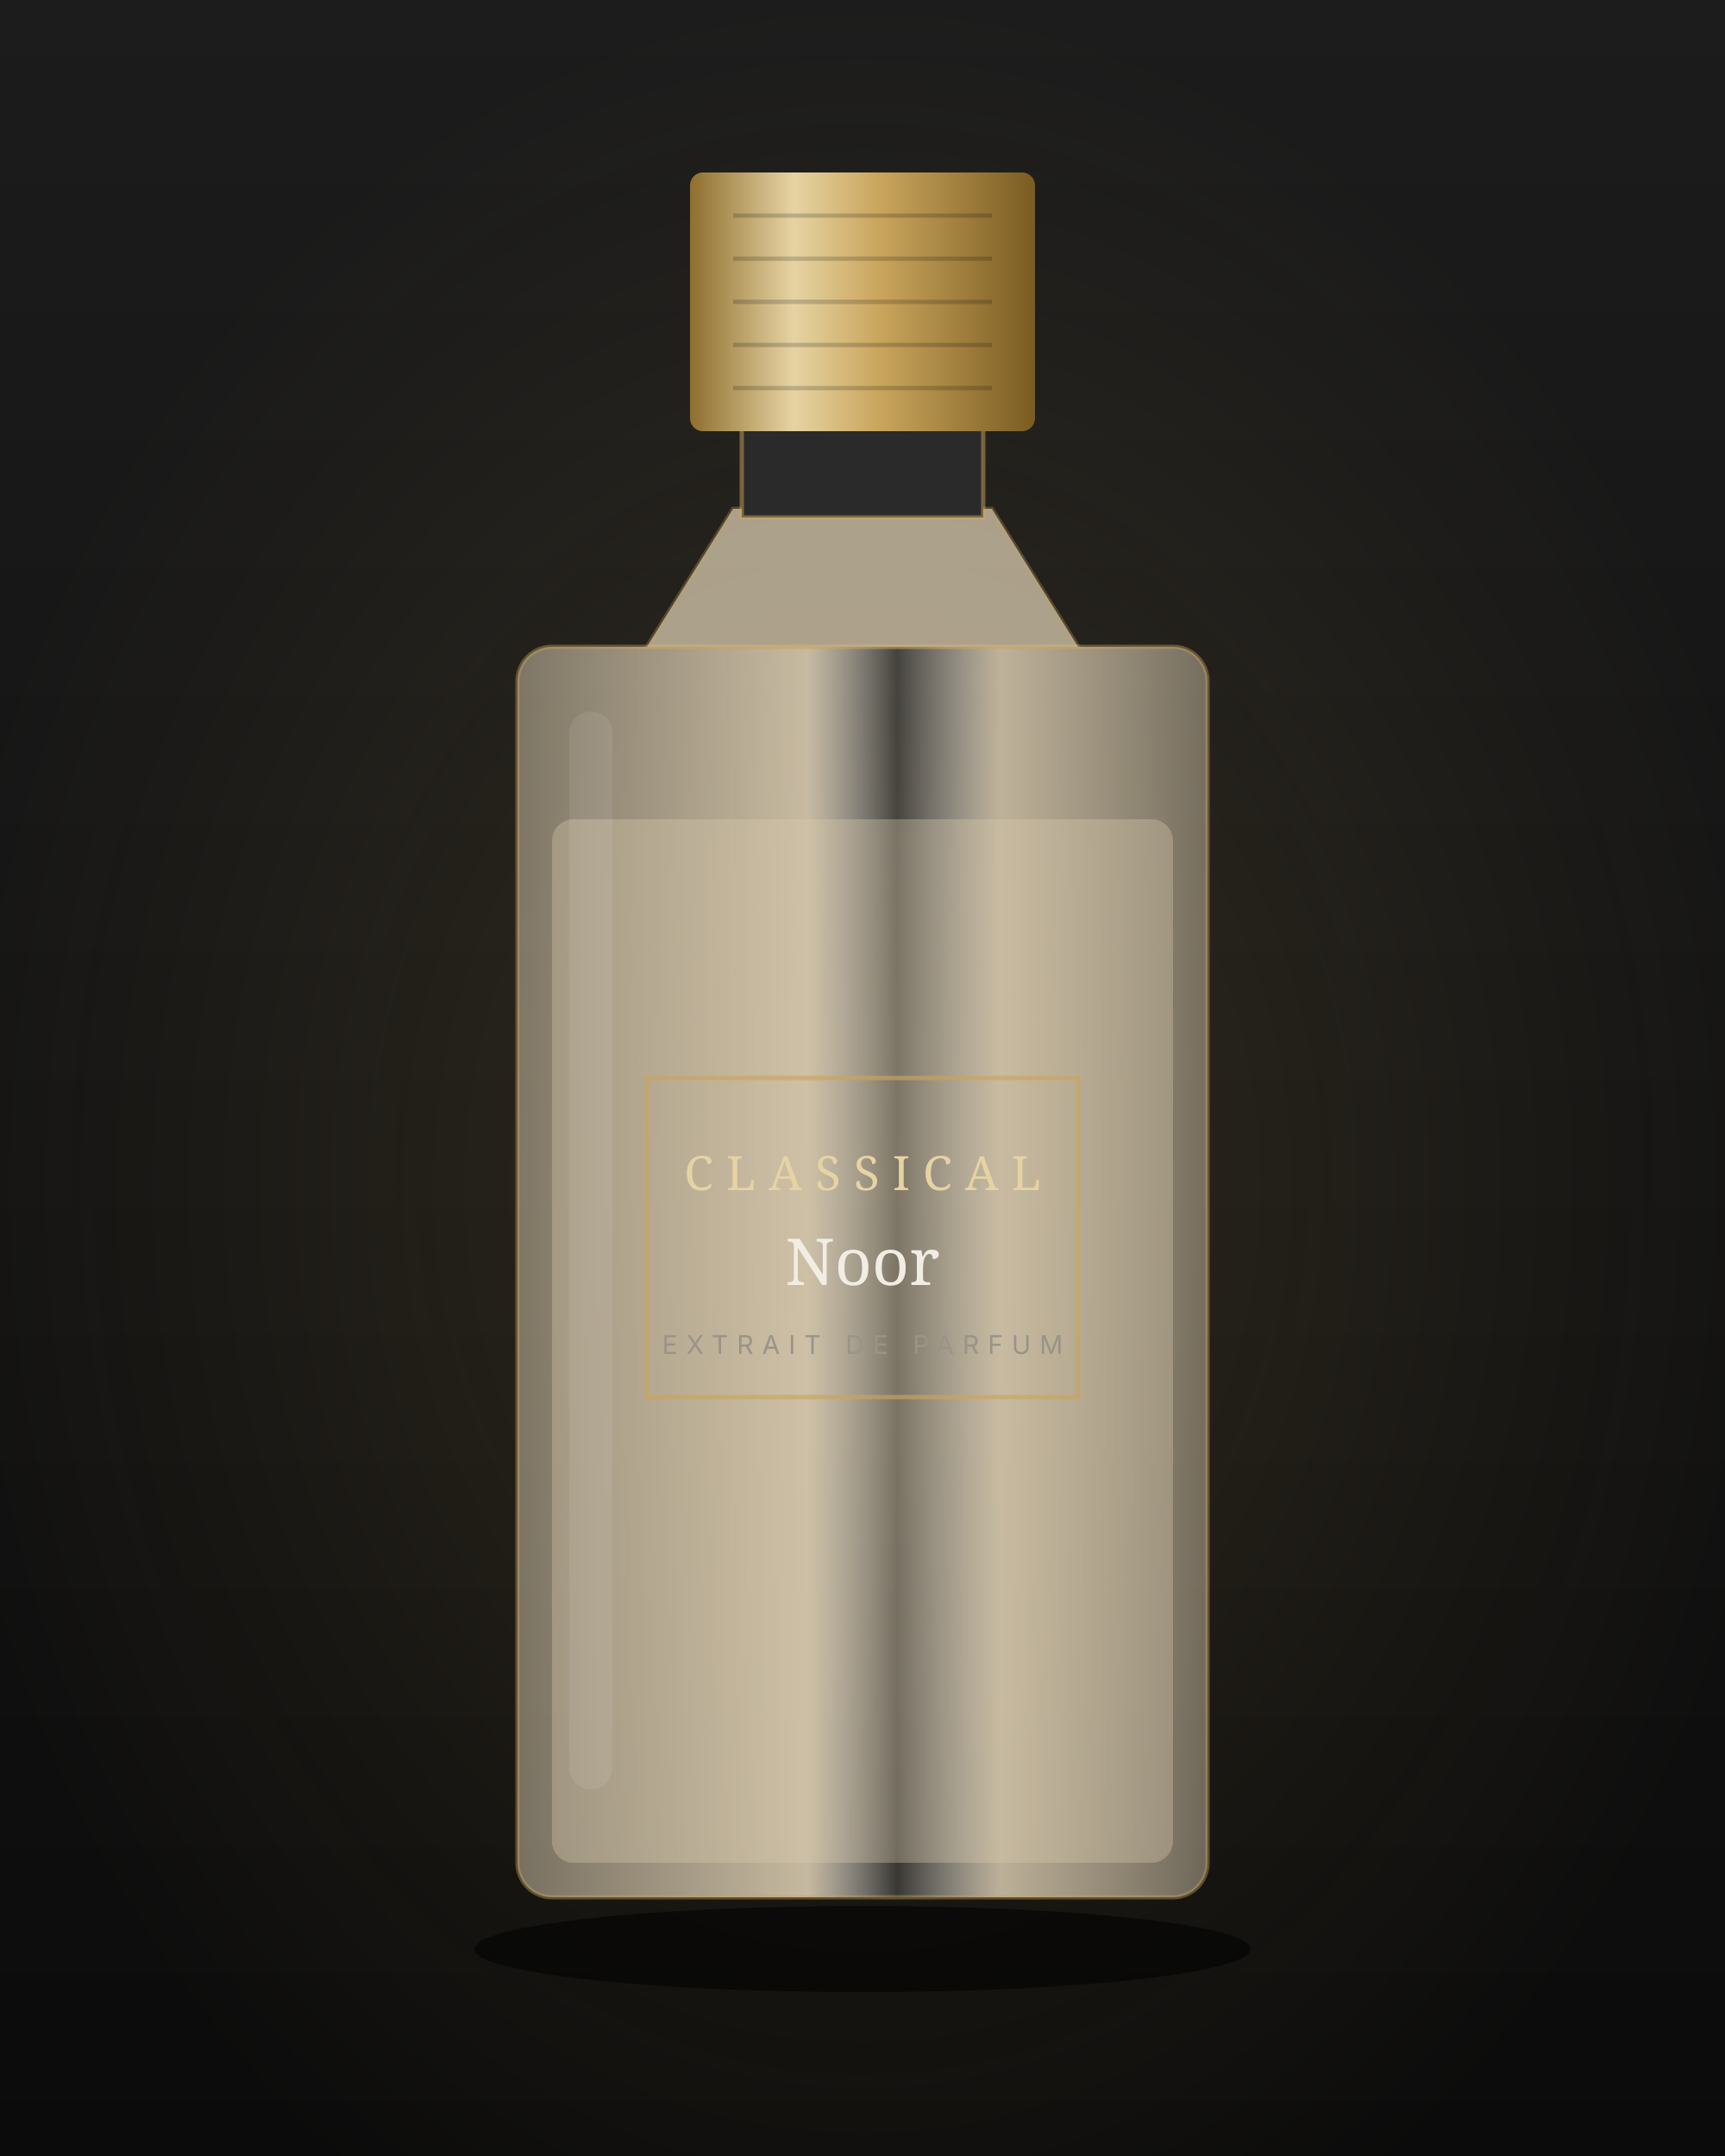
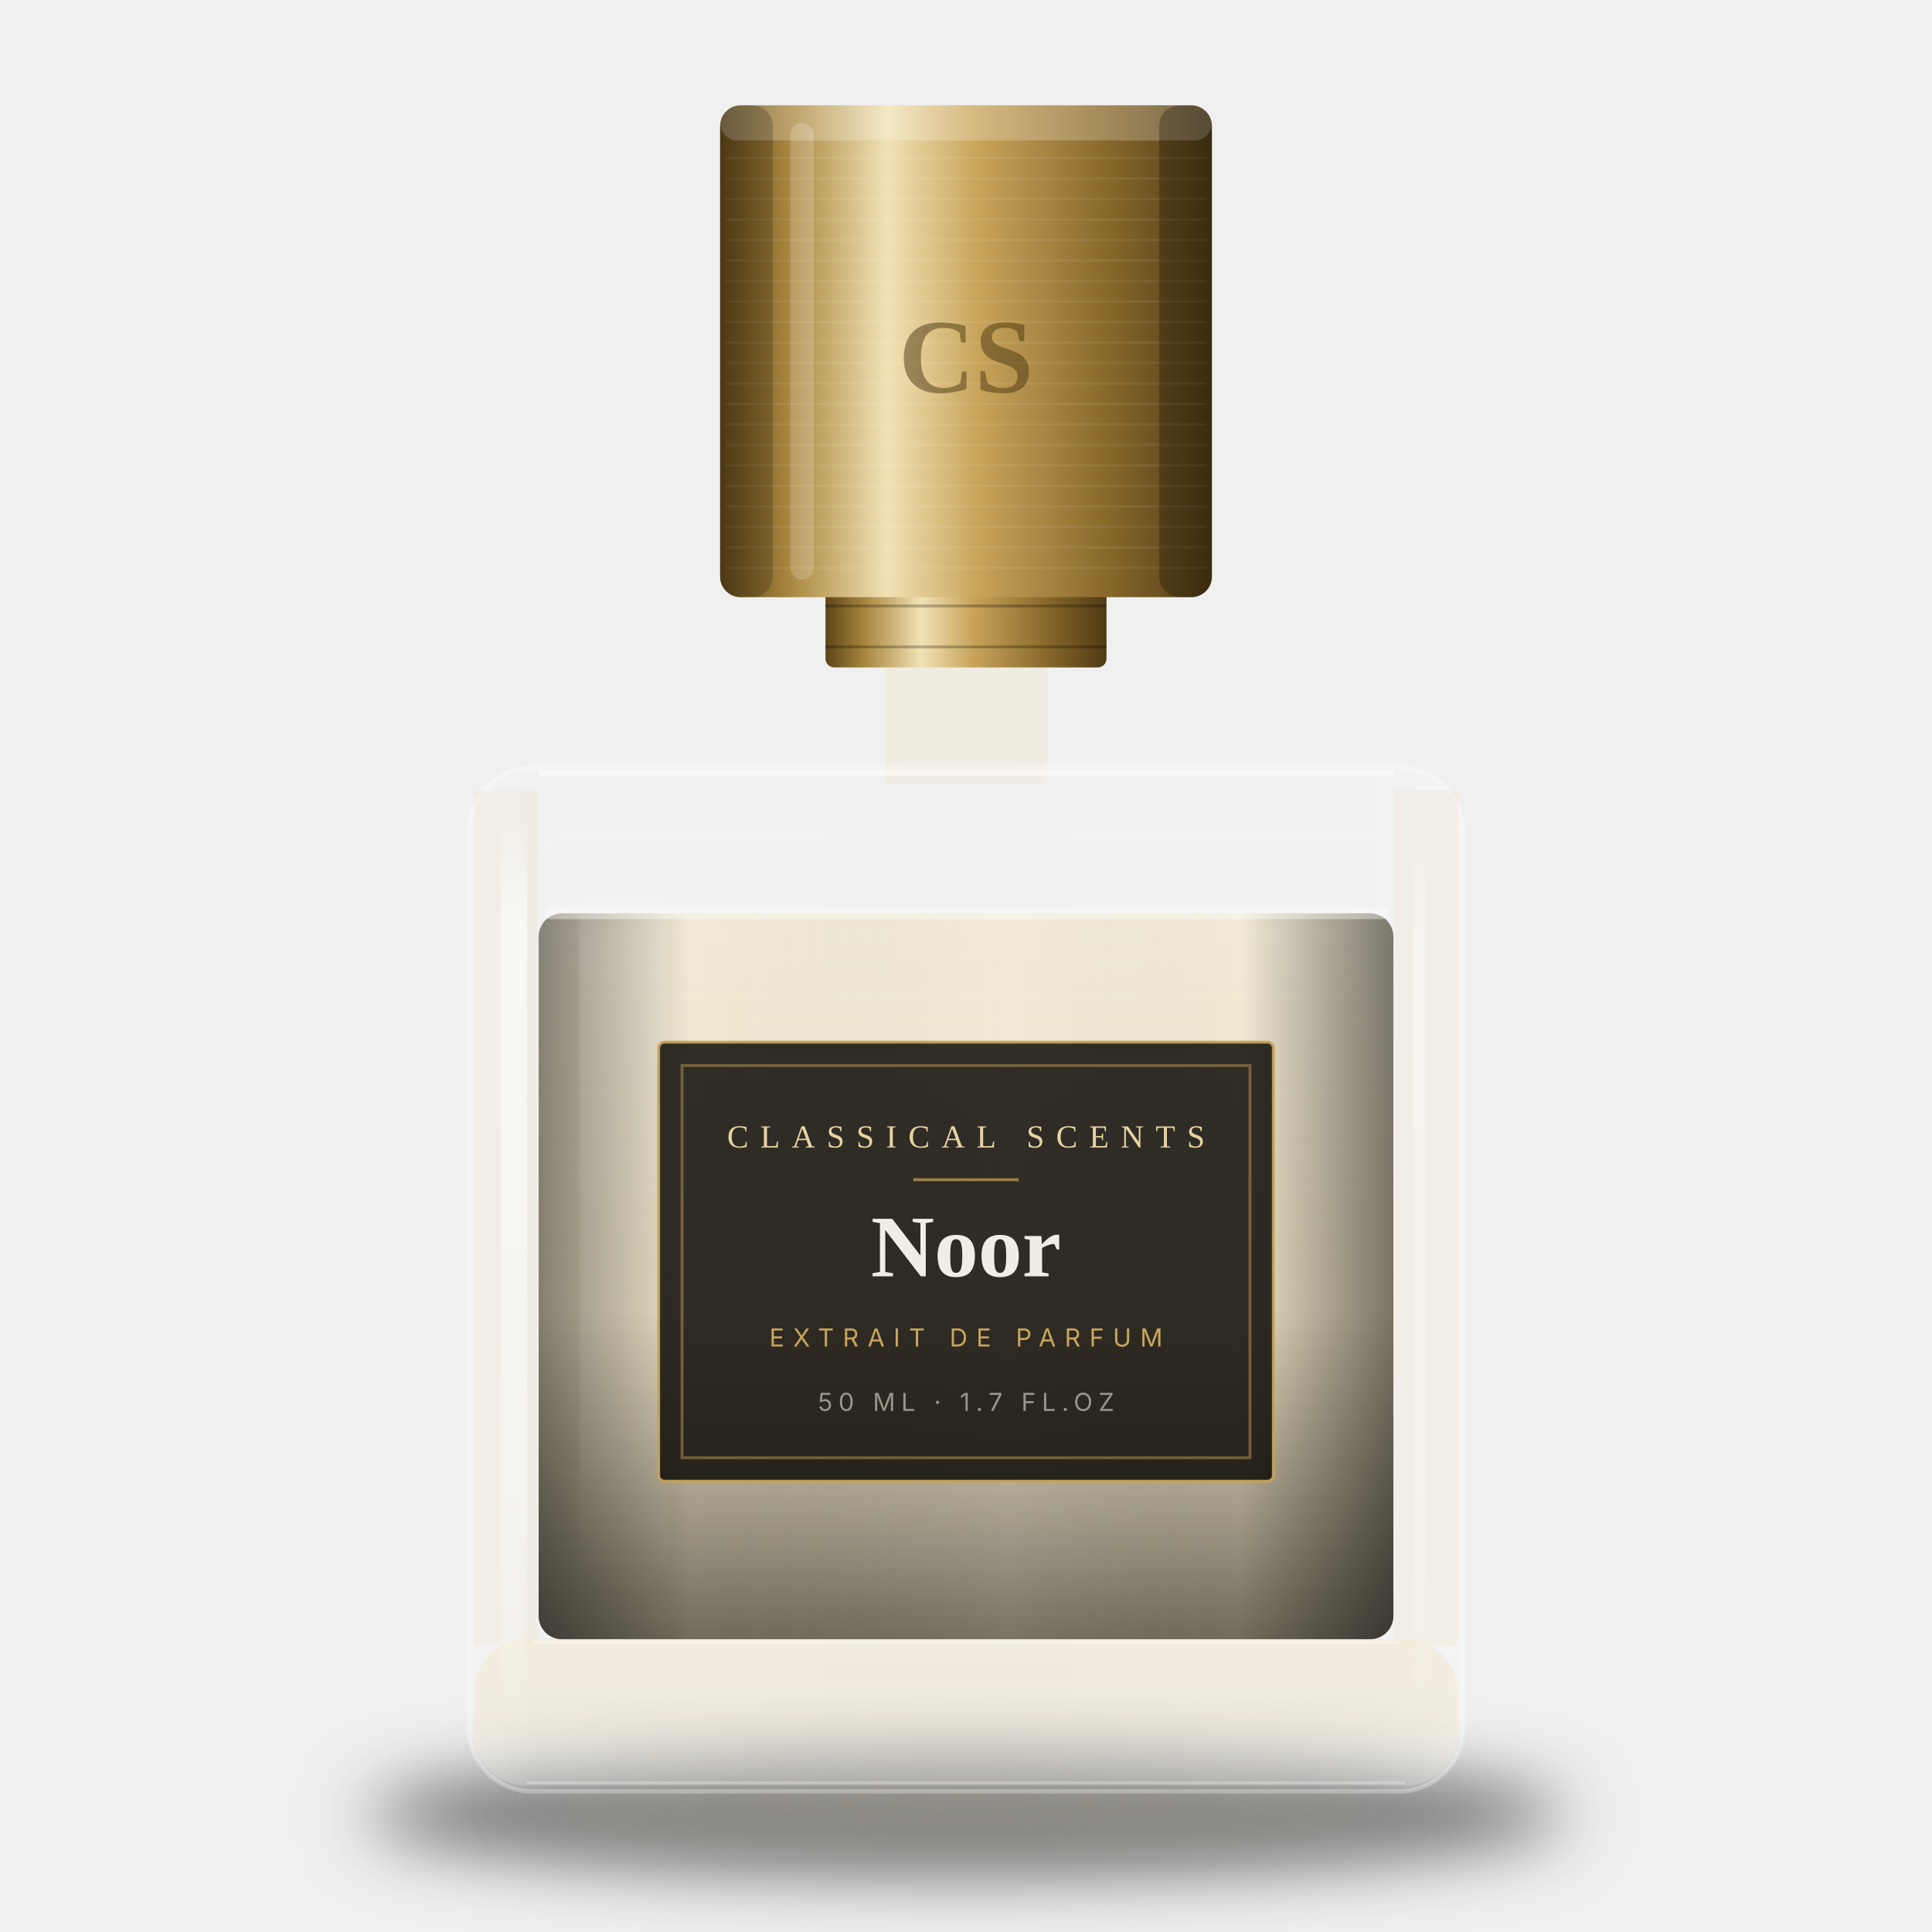
- <svg xmlns="http://www.w3.org/2000/svg" width="400" height="500" viewBox="0 0 400 500" role="img" aria-label="Noor bottle">
+ <svg xmlns="http://www.w3.org/2000/svg" width="800" height="800" viewBox="70 110 660 660" role="img" aria-label="Noor 50ml bottle">
  <defs>
-     <linearGradient id="p1bg" x1="0" y1="0" x2="0" y2="1">
-       <stop offset="0" stop-color="#1C1C1C" />
-       <stop offset="1" stop-color="#0B0B0B" />
+     <linearGradient id="agl" x1="0" x2="1">
+       <stop offset="0" stop-color="#fff" stop-opacity=".22" />
+       <stop offset=".07" stop-color="#fff" stop-opacity=".06" />
+       <stop offset=".5" stop-color="#fff" stop-opacity=".02" />
+       <stop offset=".9" stop-color="#fff" stop-opacity=".07" />
+       <stop offset="1" stop-color="#fff" stop-opacity=".26" />
    </linearGradient>
-     <radialGradient id="p1glow" cx=".5" cy=".55" r=".55">
-       <stop offset="0" stop-color="#C9A55C" stop-opacity=".16" />
-       <stop offset="1" stop-color="#C9A55C" stop-opacity="0" />
-     </radialGradient>
-     <linearGradient id="p1g" x1="0" x2="1">
-       <stop offset="0" stop-color="#d9cbb0" stop-opacity=".5" />
-       <stop offset=".42" stop-color="#d9cbb0" stop-opacity=".9" />
-       <stop offset=".55" stop-color="#fff" stop-opacity=".14" />
-       <stop offset=".7" stop-color="#d9cbb0" stop-opacity=".85" />
-       <stop offset="1" stop-color="#d9cbb0" stop-opacity=".45" />
+     <linearGradient id="alq" x1="0" y1="0" x2="0" y2="1">
+       <stop offset="0" stop-color="#f3e9d1" stop-opacity=".82" />
+       <stop offset=".55" stop-color="#efe2c2" stop-opacity=".9" />
+       <stop offset="1" stop-color="#6c6657" stop-opacity=".97" />
    </linearGradient>
-     <linearGradient id="p1c" x1="0" x2="1">
-       <stop offset="0" stop-color="#8f6f2f" />
-       <stop offset=".3" stop-color="#E6D3A3" />
-       <stop offset=".55" stop-color="#C9A55C" />
-       <stop offset="1" stop-color="#7a5c22" />
+     <linearGradient id="alh" x1="0" x2="1">
+       <stop offset="0" stop-color="#000" stop-opacity=".45" />
+       <stop offset=".18" stop-color="#000" stop-opacity="0" />
+       <stop offset=".55" stop-color="#fff" stop-opacity=".06" />
+       <stop offset=".82" stop-color="#000" stop-opacity="0" />
+       <stop offset="1" stop-color="#000" stop-opacity=".5" />
    </linearGradient>
+     <linearGradient id="abs" x1="0" y1="0" x2="0" y2="1">
+       <stop offset="0" stop-color="#f3e9d1" stop-opacity=".55" />
+       <stop offset=".6" stop-color="#efe2c2" stop-opacity=".35" />
+       <stop offset="1" stop-color="#fff" stop-opacity=".18" />
+     </linearGradient>
+     <linearGradient id="acp" x1="0" x2="1">
+       <stop offset="0" stop-color="#5c4418" />
+       <stop offset="0.14" stop-color="#a8863e" />
+       <stop offset="0.34" stop-color="#f1e2b5" />
+       <stop offset="0.52" stop-color="#c9a55c" />
+       <stop offset="0.78" stop-color="#8a6a2c" />
+       <stop offset="1" stop-color="#4f3a14" />
+     </linearGradient>
+     <linearGradient id="acs" x1="0" x2="1">
+       <stop offset="0" stop-color="#5c4418" />
+       <stop offset="0.14" stop-color="#a8863e" />
+       <stop offset="0.34" stop-color="#f1e2b5" />
+       <stop offset="0.52" stop-color="#c9a55c" />
+       <stop offset="0.78" stop-color="#8a6a2c" />
+       <stop offset="1" stop-color="#4f3a14" />
+     </linearGradient>
+     <linearGradient id="aco" x1="0" x2="1">
+       <stop offset="0" stop-color="#5c4418" />
+       <stop offset="0.14" stop-color="#a8863e" />
+       <stop offset="0.34" stop-color="#f1e2b5" />
+       <stop offset="0.52" stop-color="#c9a55c" />
+       <stop offset="0.78" stop-color="#8a6a2c" />
+       <stop offset="1" stop-color="#4f3a14" />
+     </linearGradient>
+     <linearGradient id="asp" x1="0" y1="0" x2="0" y2="1">
+       <stop offset="0" stop-color="#fff" stop-opacity="0" />
+       <stop offset=".12" stop-color="#fff" stop-opacity=".7" />
+       <stop offset=".8" stop-color="#fff" stop-opacity=".35" />
+       <stop offset="1" stop-color="#fff" stop-opacity="0" />
+     </linearGradient>
+     <linearGradient id="asw" x1="0" x2="1">
+       <stop offset="0" stop-color="#fff" stop-opacity="0" />
+       <stop offset=".5" stop-color="#fff" stop-opacity=".22" />
+       <stop offset="1" stop-color="#fff" stop-opacity="0" />
+     </linearGradient>
+     <filter id="abl" x="-50%" y="-50%" width="200%" height="200%">
+       <feGaussianBlur stdDeviation="12" />
+     </filter>
+     <clipPath id="aclip">
+       <rect x="230" y="372" width="340" height="350" rx="22" />
+     </clipPath>
  </defs>
-   <rect width="400" height="500" fill="url(#p1bg)" />
-   <rect width="400" height="500" fill="url(#p1glow)" />
-   <g transform="translate(0 0)">
-     <g>
-       <ellipse cx="200" cy="452" rx="90" ry="10" fill="#000" opacity=".55" />
-       <rect x="120" y="150" width="160" height="290" rx="8" fill="url(#p1g)" stroke="#C9A55C" stroke-opacity=".4" />
-       <rect x="128" y="190" width="144" height="242" rx="5" fill="#d9cbb0" fill-opacity=".35" />
-       <path d="M150 150 L170 118 H230 L250 150 Z" fill="#d9cbb0" fill-opacity=".75" stroke="#C9A55C" stroke-opacity=".3" />
-       <rect x="172" y="96" width="56" height="24" fill="#2A2A2A" stroke="#C9A55C" stroke-opacity=".5" />
-       <rect x="160" y="40" width="80" height="60" rx="3" fill="url(#p1c)" />
-       <path d="M170 50h60M170 60h60M170 70h60M170 80h60M170 90h60" stroke="#000" stroke-opacity=".18" />
-       <rect x="132" y="165" width="10" height="250" rx="5" fill="#fff" opacity=".08" />
-       <rect x="150" y="250" width="100" height="74" fill="none" stroke="#C9A55C" stroke-opacity=".65" />
-       <text x="200" y="276" text-anchor="middle" font-family="Cormorant Garamond,Georgia,serif" font-size="11" letter-spacing="3" fill="#E6D3A3">CLASSICAL</text>
-       <text x="200" y="298" text-anchor="middle" font-family="Cormorant Garamond,Georgia,serif" font-size="15" fill="#F2EDE4">Noor</text>
-       <text x="200" y="314" text-anchor="middle" font-family="Inter,sans-serif" font-size="6" letter-spacing="2" fill="#9A9388">EXTRAIT DE PARFUM</text>
-     </g>
-   </g>
+   <ellipse cx="400" cy="730" rx="205" ry="20" fill="#000" opacity=".55" filter="url(#abl)" />
+   <ellipse cx="400" cy="726" rx="150" ry="9" fill="#efe2c2" opacity=".35" filter="url(#abl)" />
+   <rect x="372" y="330" width="56" height="48" fill="#efe2c2" fill-opacity=".3" stroke="#fff" stroke-opacity=".18" />
+   <rect x="230" y="372" width="340" height="350" rx="22" fill="url(#agl)" stroke="#fff" stroke-opacity=".28" stroke-width="1.5" />
+   <rect x="254" y="396" width="292" height="274" rx="10" fill="#fff" fill-opacity=".03" stroke="#fff" stroke-opacity=".14" />
+   <rect x="254" y="422" width="292" height="248" rx="8" fill="url(#alq)" />
+   <rect x="254" y="422" width="292" height="248" rx="8" fill="url(#alh)" />
+   <rect x="256" y="420" width="288" height="4" rx="2" fill="#fff" opacity=".38" />
+   <rect x="232" y="380" width="22" height="292" fill="#efe2c2" fill-opacity=".22" />
+   <rect x="546" y="380" width="22" height="292" fill="#efe2c2" fill-opacity=".28" />
+   <rect x="232" y="670" width="336" height="50" rx="18" fill="url(#abs)" />
+   <path d="M252 671H548" stroke="#fff" stroke-opacity=".4" />
+   <path d="M250 719H550" stroke="#fff" stroke-opacity=".25" />
+   <rect x="241" y="390" width="9" height="312" rx="4.5" fill="url(#asp)" opacity=".85" />
+   <rect x="553" y="398" width="4" height="296" rx="2" fill="url(#asp)" opacity=".55" />
+   <rect x="268" y="404" width="30" height="250" rx="15" fill="url(#asp)" opacity=".14" />
+   <path d="M254 374H546" stroke="#fff" stroke-opacity=".55" stroke-width="2" />
+   <rect x="295" y="466" width="210" height="150" rx="2" fill="#0c0a07" fill-opacity=".84" stroke="#C9A55C" stroke-opacity=".9" />
+   <rect x="303" y="474" width="194" height="134" fill="none" stroke="#C9A55C" stroke-opacity=".45" />
+   <text x="400" y="502" text-anchor="middle" font-family="'Cormorant Garamond',Georgia,'Times New Roman',serif" font-size="11" letter-spacing="4" fill="#E6D3A3">CLASSICAL SCENTS</text>
+   <path d="M382 513H418" stroke="#C9A55C" stroke-opacity=".7" />
+   <text x="400" y="546" text-anchor="middle" font-family="'Cormorant Garamond',Georgia,'Times New Roman',serif" font-size="30" font-weight="600" fill="#F2EDE4">Noor</text>
+   <text x="400" y="570" text-anchor="middle" font-family="Inter,'Segoe UI',Arial,sans-serif" font-size="8.5" letter-spacing="3" fill="#C9A55C">EXTRAIT DE PARFUM</text>
+   <text x="400" y="592" text-anchor="middle" font-family="Inter,'Segoe UI',Arial,sans-serif" font-size="8.5" letter-spacing="2" fill="#9A9388">50 ML · 1.7 FL.OZ</text>
+   <rect x="352" y="310" width="96" height="28" rx="3" fill="url(#aco)" />
+   <path d="M352 317H448M352 331H448" stroke="#000" stroke-opacity=".25" />
+   <rect x="316" y="146" width="168" height="168" rx="7" fill="url(#acp)" />
+   <rect x="316" y="146" width="168" height="12" rx="6" fill="#fff" opacity=".22" />
+   <path d="M318 164H482M318 171H482M318 178H482M318 185H482M318 192H482M318 199H482M318 206H482M318 213H482M318 220H482M318 227H482M318 234H482M318 241H482M318 248H482M318 255H482M318 262H482M318 269H482M318 276H482M318 283H482M318 290H482M318 297H482M318 304H482" stroke="#fff" stroke-opacity="0.07" stroke-width=".8" />
+   <rect x="316" y="146" width="18" height="168" rx="7" fill="#000" opacity=".18" />
+   <rect x="466" y="146" width="18" height="168" rx="7" fill="#000" opacity=".25" />
+   <rect x="340" y="152" width="8" height="156" rx="4" fill="#fff" opacity="0.18" />
+   <text x="400" y="244" text-anchor="middle" font-family="'Cormorant Garamond',Georgia,'Times New Roman',serif" font-size="36" font-weight="600" fill="#4a3610" fill-opacity="0.5">CS</text>
</svg>
